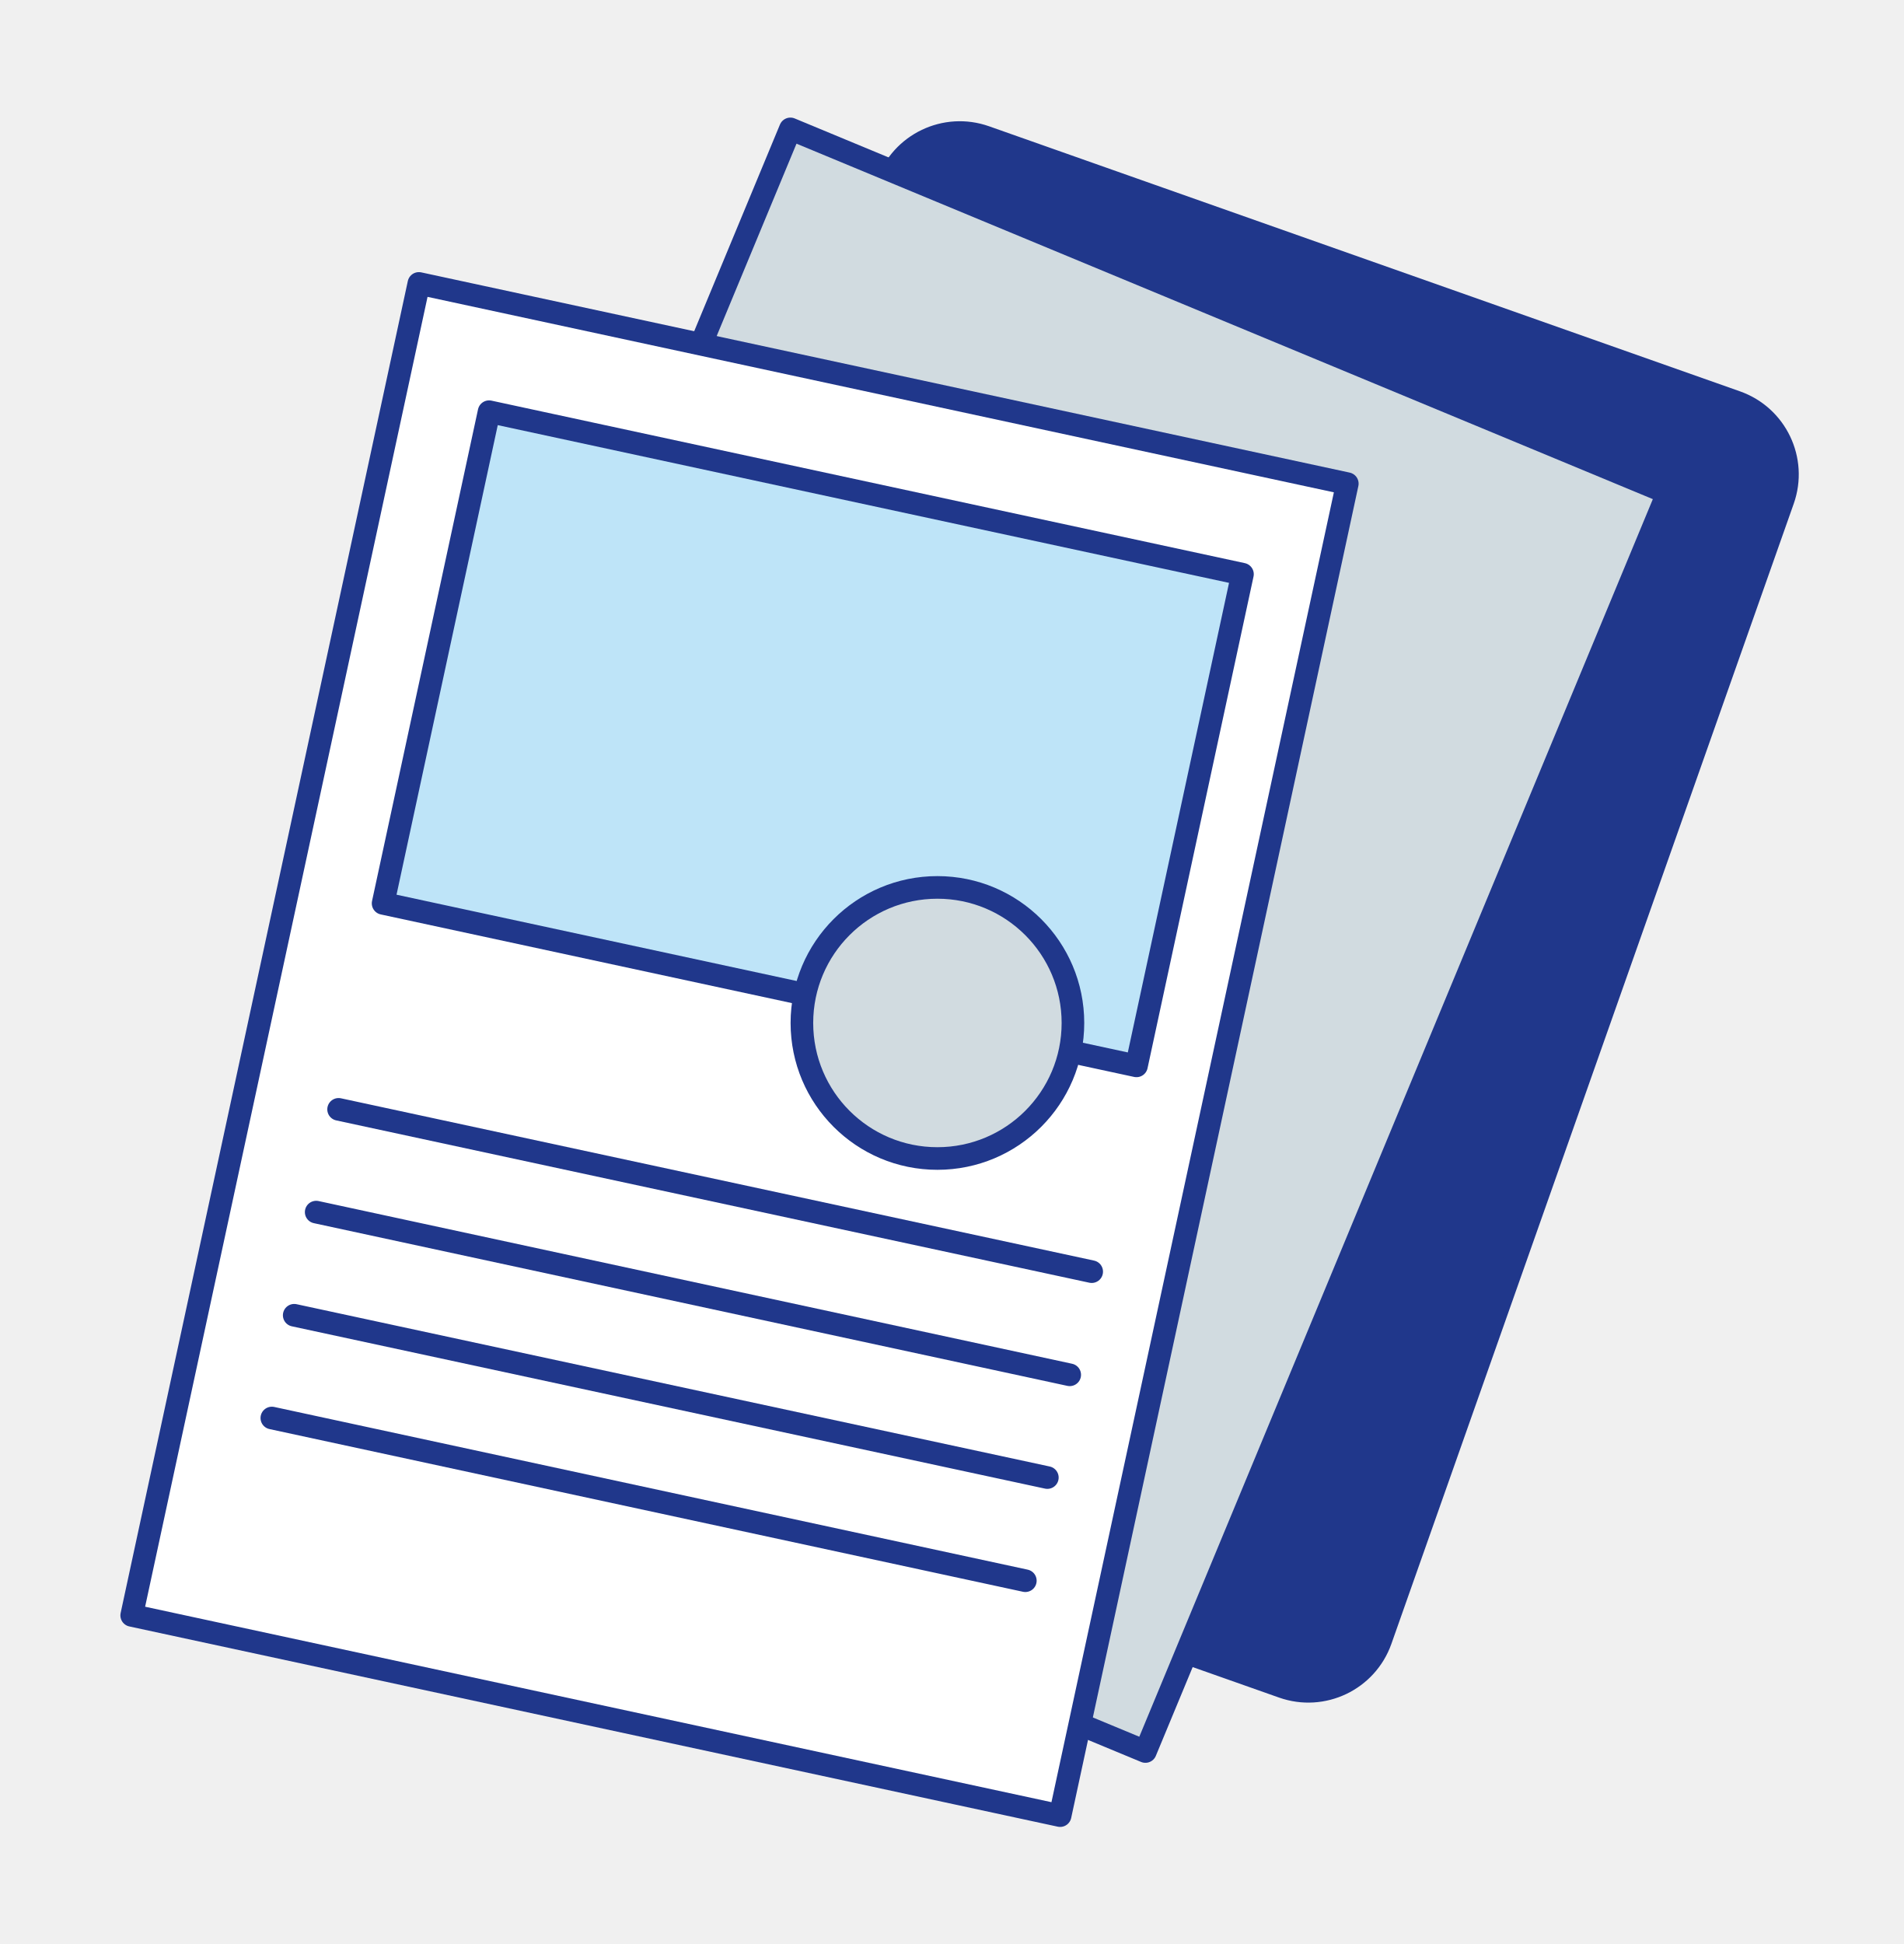
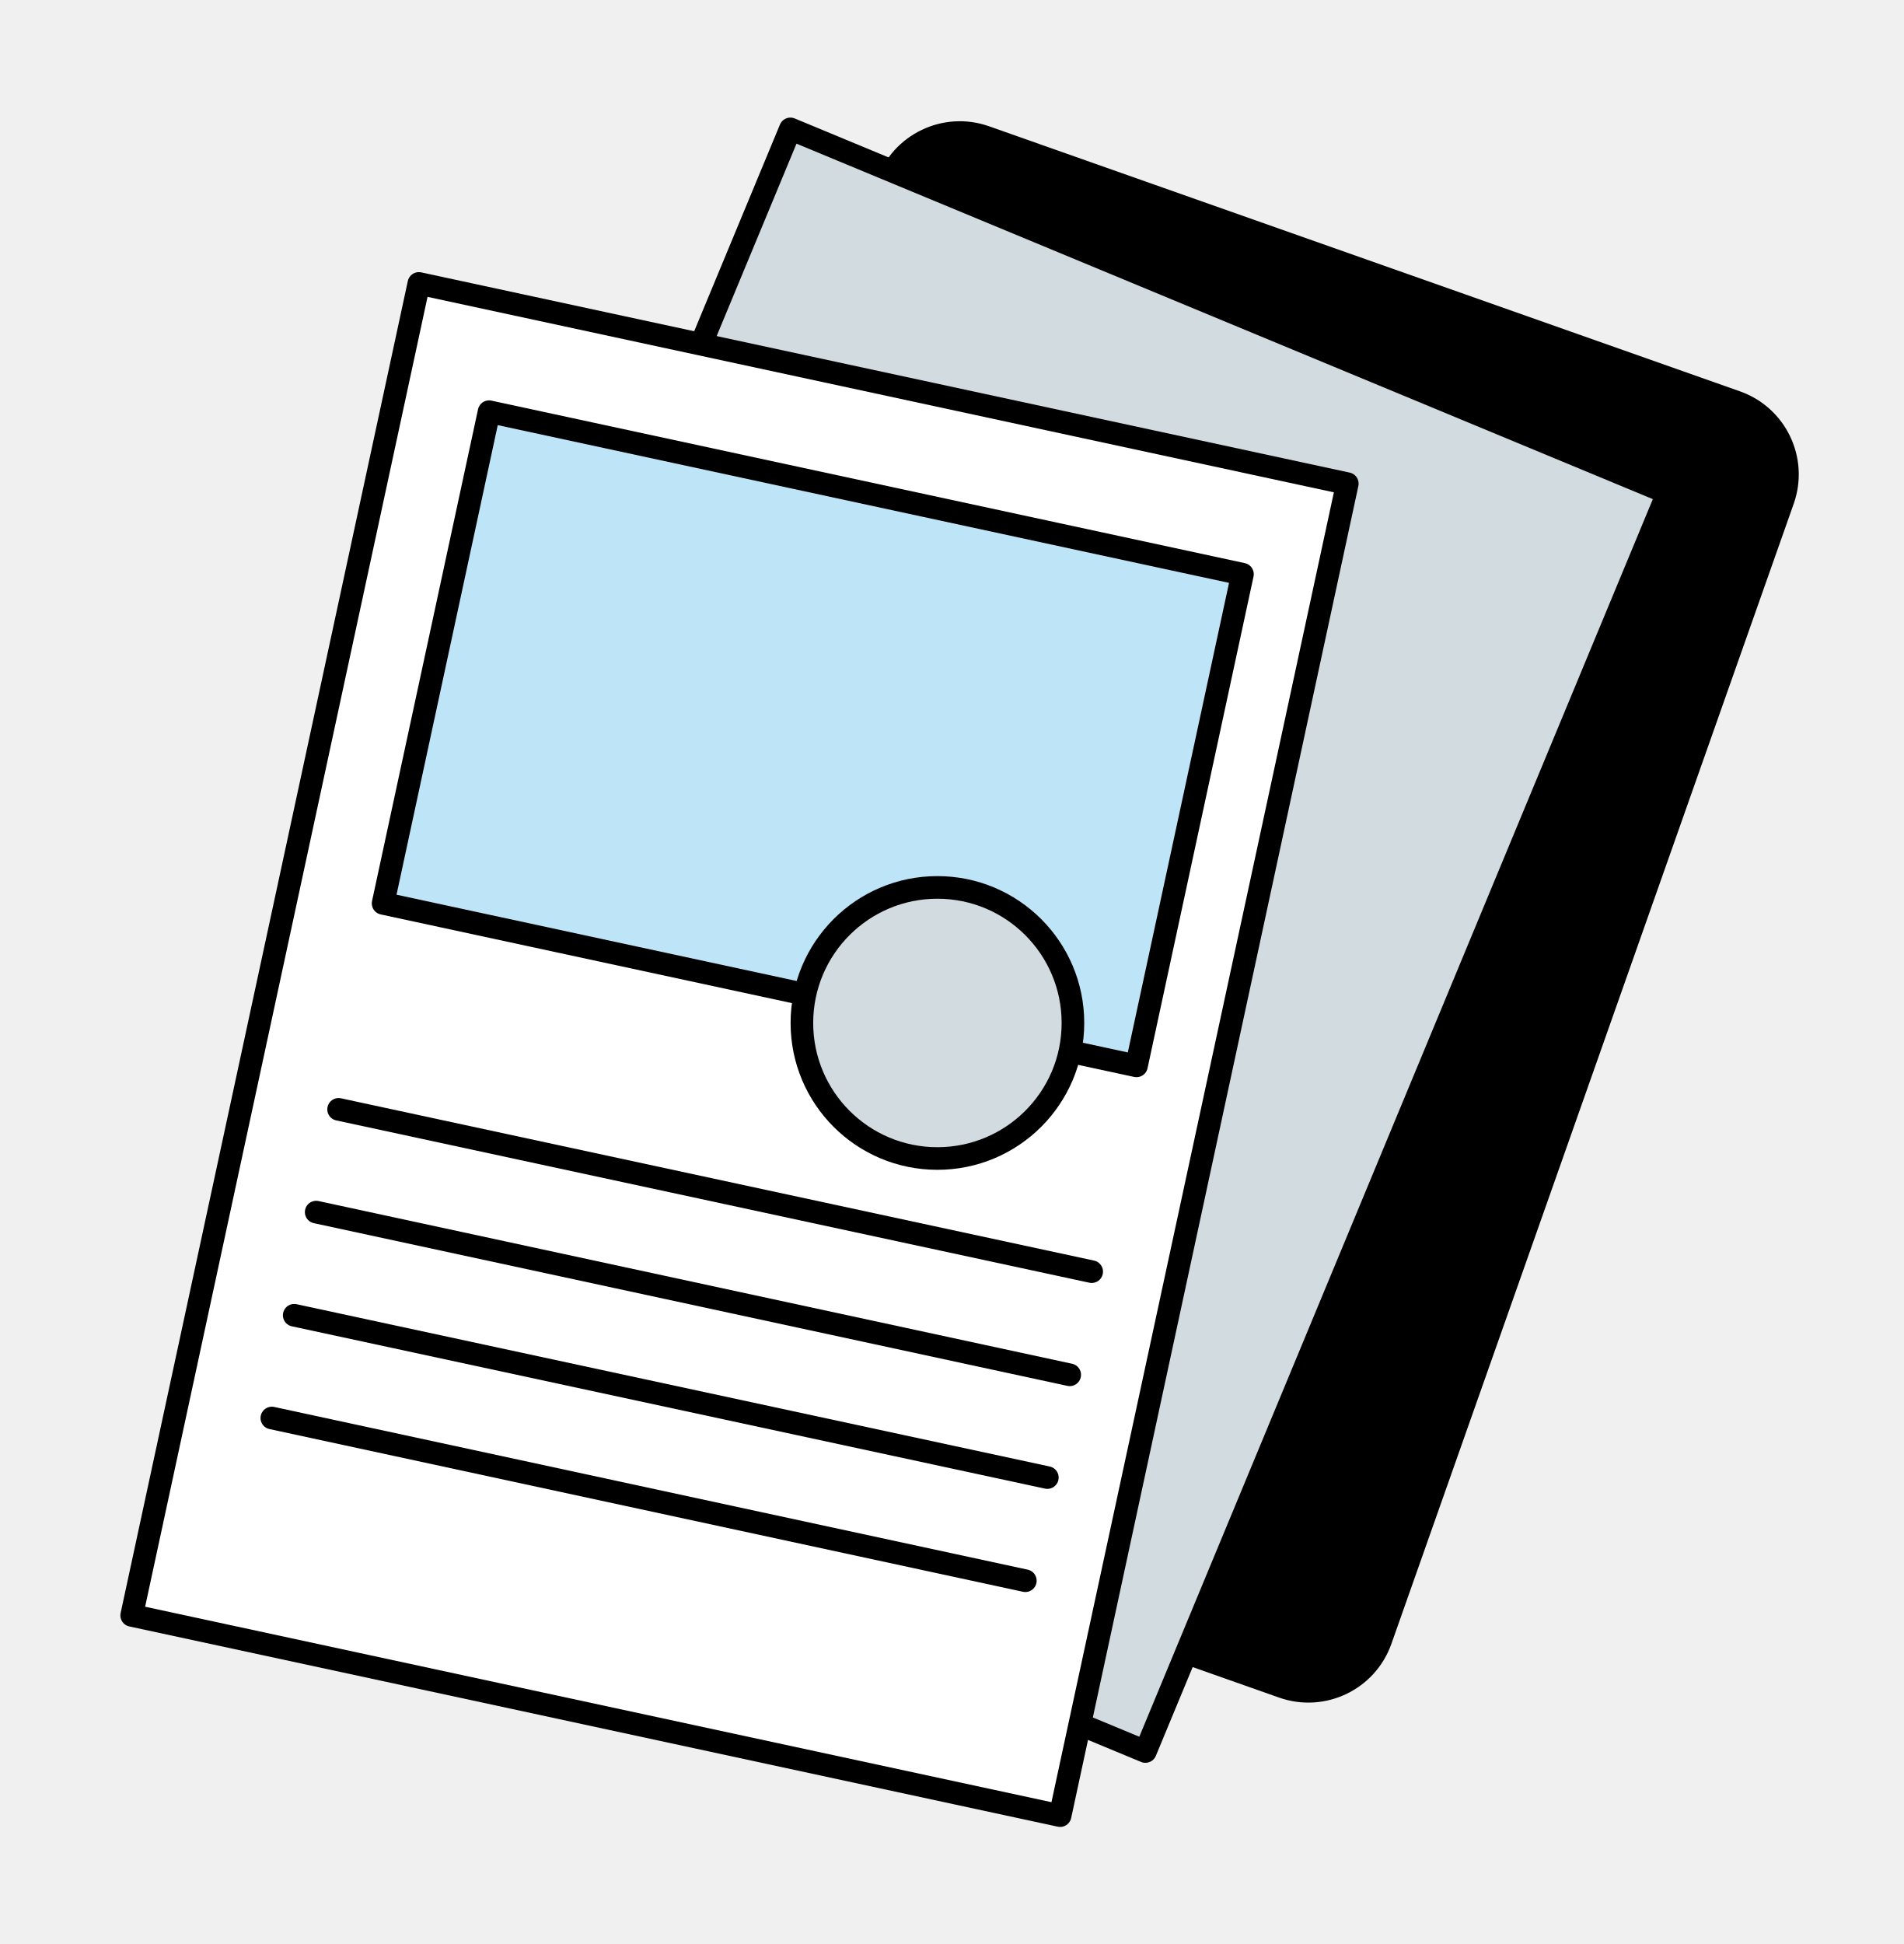
<svg xmlns="http://www.w3.org/2000/svg" width="48" height="49" viewBox="0 0 48 49" fill="none">
-   <path d="M22.372 4.632L12.229 33.37C11.874 34.377 12.402 35.483 13.41 35.838L32.34 42.52C33.348 42.875 34.453 42.347 34.809 41.339L44.952 12.601C45.307 11.594 44.779 10.489 43.771 10.133L24.841 3.452C23.833 3.096 22.728 3.624 22.372 4.632Z" fill="#20378B" stroke="#20378B" stroke-width="0.57" stroke-linecap="round" stroke-linejoin="round" />
-   <path d="M19.926 3.249L6.76 34.97L28.876 44.148L42.041 12.427L19.926 3.249Z" fill="#D1DBE0" stroke="#20378B" stroke-width="0.57" stroke-linecap="round" stroke-linejoin="round" />
-   <path d="M10.56 7.144L3.32 40.717L26.726 45.764L33.966 12.191L10.56 7.144Z" fill="white" stroke="#20378B" stroke-width="0.57" stroke-linecap="round" stroke-linejoin="round" />
-   <path d="M31.323 14.473L12.33 10.377L9.658 22.77L28.651 26.866L31.323 14.473Z" fill="#BEE4F8" stroke="#20378B" stroke-width="0.57" stroke-linecap="round" stroke-linejoin="round" />
-   <path d="M8.536 27.962L27.522 32.053" stroke="#20378B" stroke-width="0.57" stroke-linecap="round" stroke-linejoin="round" />
-   <path d="M7.971 30.552L26.968 34.653" stroke="#20378B" stroke-width="0.57" stroke-linecap="round" stroke-linejoin="round" />
-   <path d="M7.417 33.152L26.404 37.243" stroke="#20378B" stroke-width="0.57" stroke-linecap="round" stroke-linejoin="round" />
-   <path d="M6.853 35.742L25.849 39.843" stroke="#20378B" stroke-width="0.57" stroke-linecap="round" stroke-linejoin="round" />
-   <path d="M23.632 29.201C25.519 29.201 27.049 27.672 27.049 25.785C27.049 23.898 25.519 22.368 23.632 22.368C21.745 22.368 20.216 23.898 20.216 25.785C20.216 27.672 21.745 29.201 23.632 29.201Z" fill="#D1DBE0" stroke="#20378B" stroke-width="0.57" stroke-linecap="round" stroke-linejoin="round" />
+   <path d="M22.372 4.632L12.229 33.37C11.874 34.377 12.402 35.483 13.41 35.838L32.34 42.52C33.348 42.875 34.453 42.347 34.809 41.339L44.952 12.601C45.307 11.594 44.779 10.489 43.771 10.133L24.841 3.452C23.833 3.096 22.728 3.624 22.372 4.632Z" fill="currentColor" stroke="currentColor" stroke-width="0.57" stroke-linecap="round" stroke-linejoin="round" />
+   <path d="M19.926 3.249L6.76 34.97L28.876 44.148L42.041 12.427L19.926 3.249Z" fill="#D1DBE0" stroke="currentColor" stroke-width="0.57" stroke-linecap="round" stroke-linejoin="round" />
+   <path d="M10.56 7.144L3.32 40.717L26.726 45.764L33.966 12.191L10.56 7.144Z" fill="white" stroke="currentColor" stroke-width="0.57" stroke-linecap="round" stroke-linejoin="round" />
+   <path d="M31.323 14.473L12.33 10.377L9.658 22.77L28.651 26.866L31.323 14.473Z" fill="#BEE4F8" stroke="currentColor" stroke-width="0.57" stroke-linecap="round" stroke-linejoin="round" />
+   <path d="M8.536 27.962L27.522 32.053" stroke="currentColor" stroke-width="0.57" stroke-linecap="round" stroke-linejoin="round" />
+   <path d="M7.971 30.552L26.968 34.653" stroke="currentColor" stroke-width="0.57" stroke-linecap="round" stroke-linejoin="round" />
+   <path d="M7.417 33.152L26.404 37.243" stroke="currentColor" stroke-width="0.57" stroke-linecap="round" stroke-linejoin="round" />
+   <path d="M6.853 35.742L25.849 39.843" stroke="currentColor" stroke-width="0.57" stroke-linecap="round" stroke-linejoin="round" />
+   <path d="M23.632 29.201C25.519 29.201 27.049 27.672 27.049 25.785C27.049 23.898 25.519 22.368 23.632 22.368C21.745 22.368 20.216 23.898 20.216 25.785C20.216 27.672 21.745 29.201 23.632 29.201Z" fill="#D1DBE0" stroke="currentColor" stroke-width="0.57" stroke-linecap="round" stroke-linejoin="round" />
</svg>
